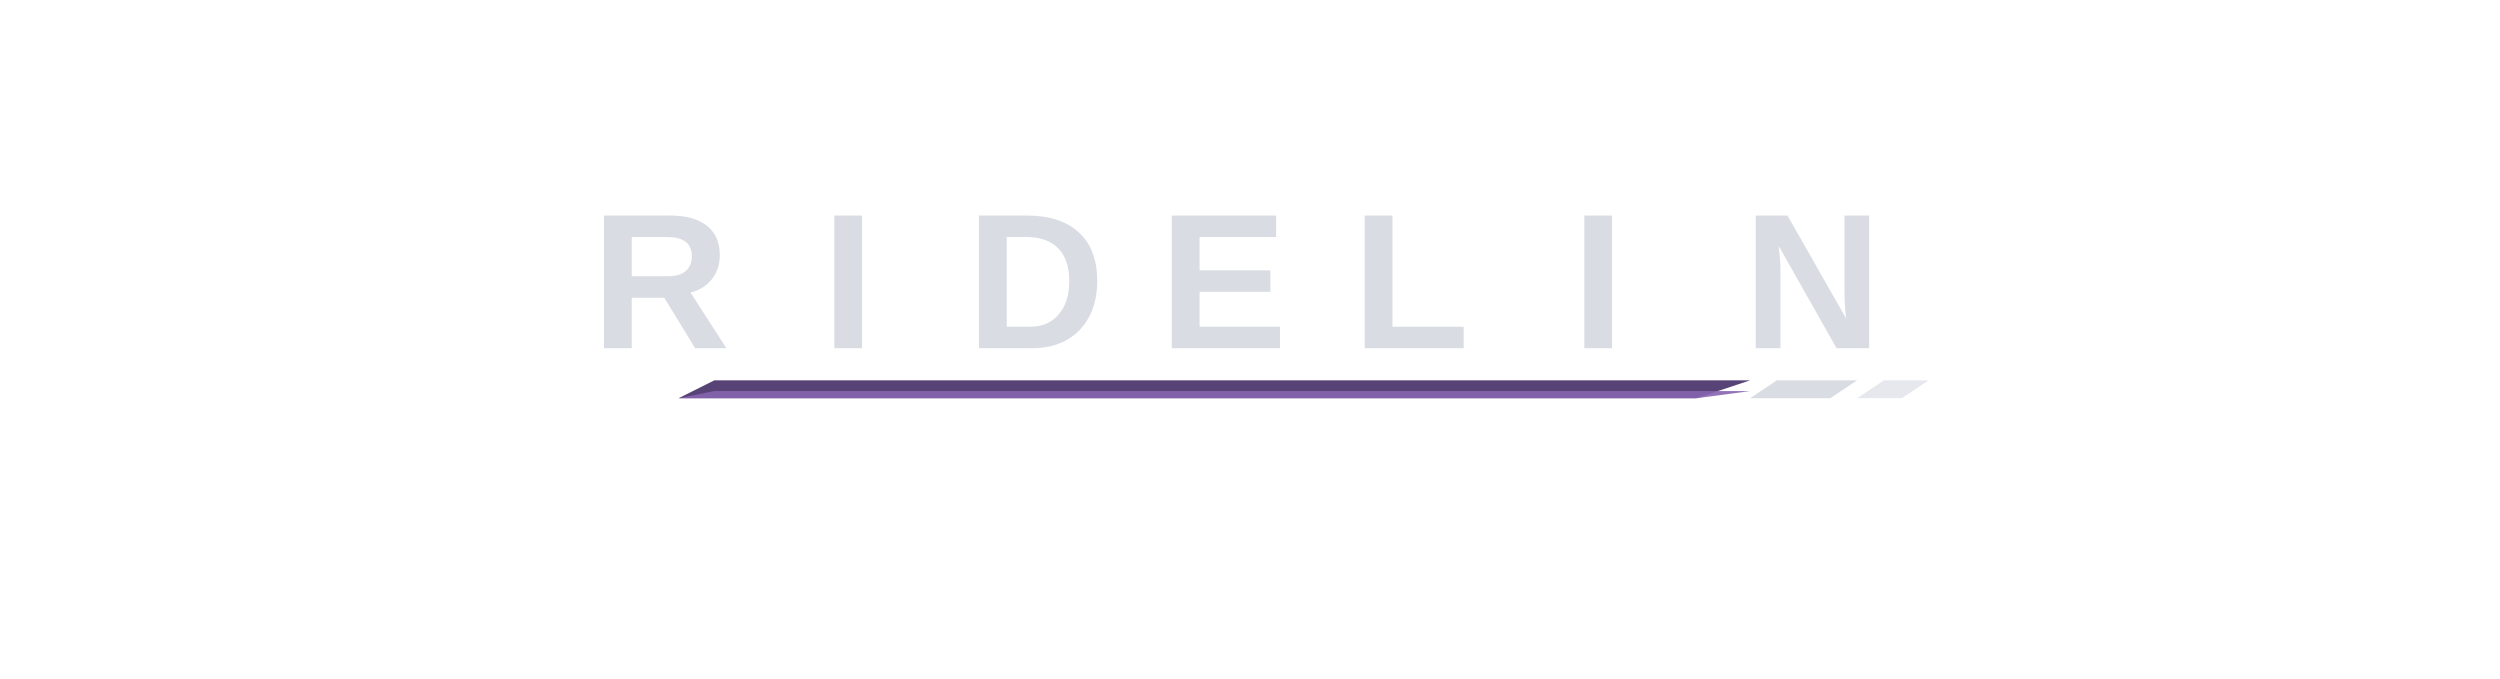
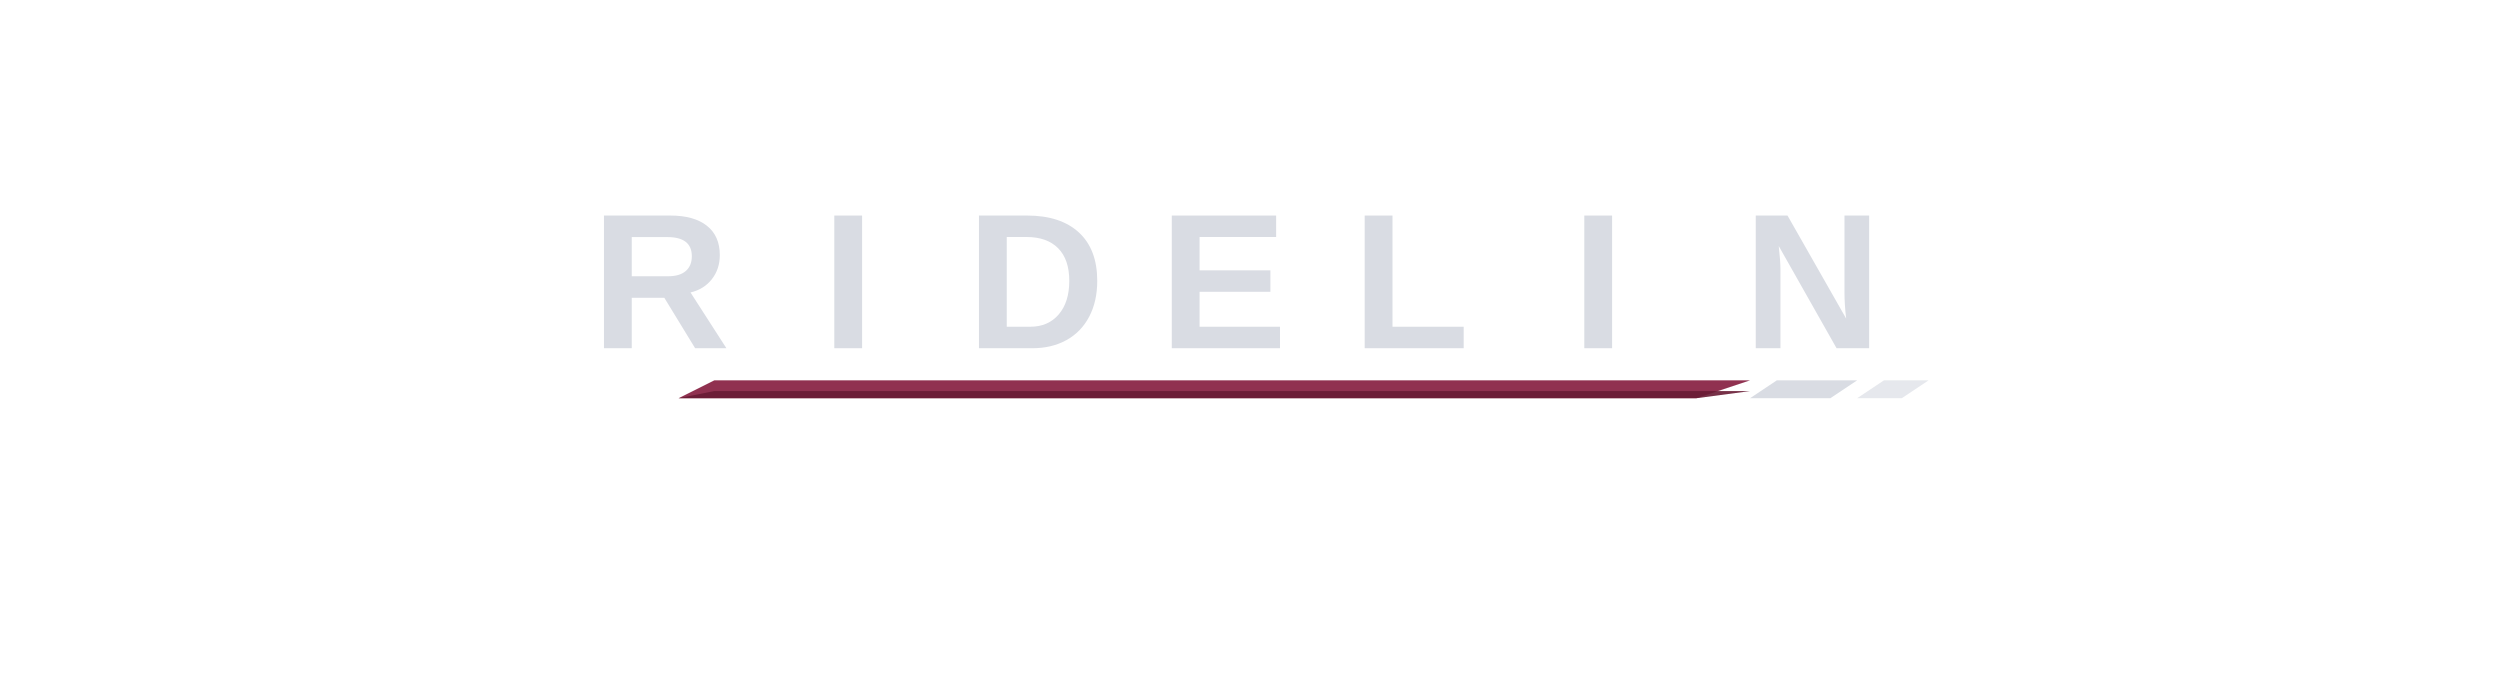
<svg xmlns="http://www.w3.org/2000/svg" viewBox="0 0 1400 380" width="100%" height="100%">
  <g transform="translate(700, 195)">
    <text x="0" y="0" font-family="Montserrat, 'Helvetica Neue', Futura, Arial, sans-serif" font-size="108px" font-weight="700" fill="#D9DCE3" letter-spacing="8" text-anchor="middle">
      <tspan x="-315">R</tspan>
      <tspan x="-210">I</tspan>
      <tspan x="-105">D</tspan>
      <tspan x="0">E</tspan>
      <tspan x="105">L</tspan>
      <tspan x="210">I</tspan>
      <tspan x="315">N</tspan>
    </text>
    <g transform="translate(-320, 28)">
-       <path d="M 0,0 L 570,0 L 600,-10 L 20,-10 Z" fill="#503A70" opacity="0.95" />
-       <path d="M 0,0 L 570,0 L 600,-4 L 20,-4 Z" fill="#8664B0" opacity="0.9" />
+       <path d="M 0,0 L 570,0 L 600,-10 L 20,-10 Z" fill="#8A2747" opacity="0.95" />
+       <path d="M 0,0 L 570,0 L 600,-4 L 20,-4 Z" fill="#681B34" opacity="0.9" />
      <polygon points="615,-10 660,-10 645,0 600,0" fill="#D9DCE3" />
      <polygon points="675,-10 700,-10 685,0 660,0" fill="#D9DCE3" opacity="0.65" />
    </g>
  </g>
</svg>
